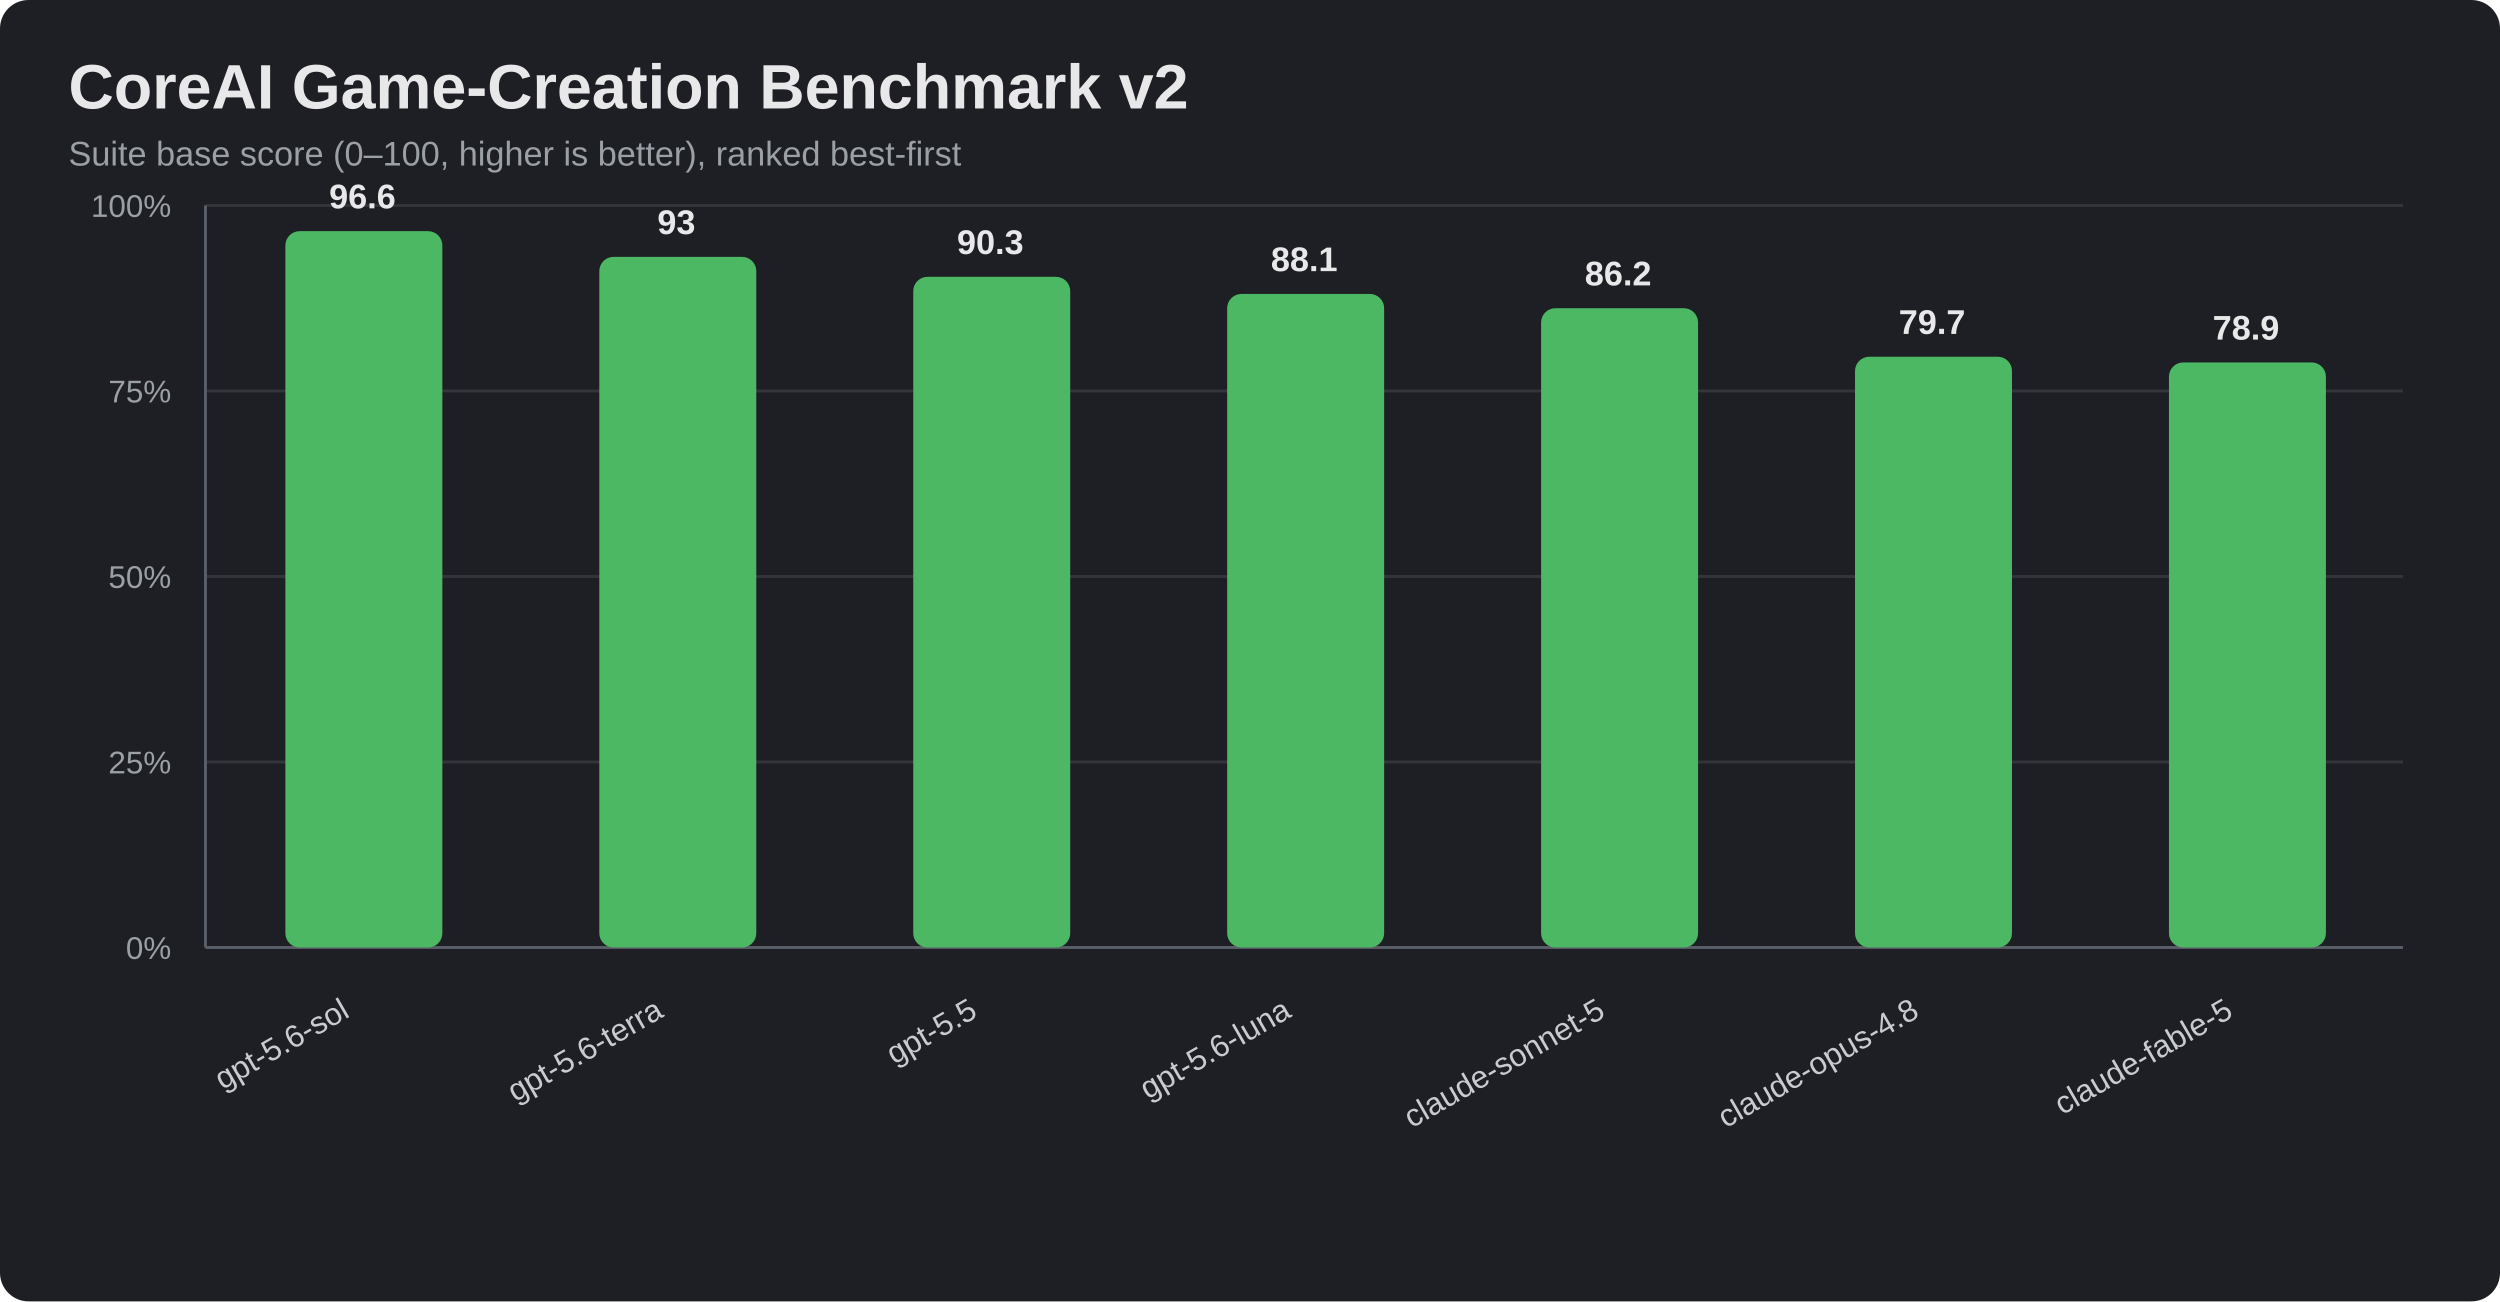
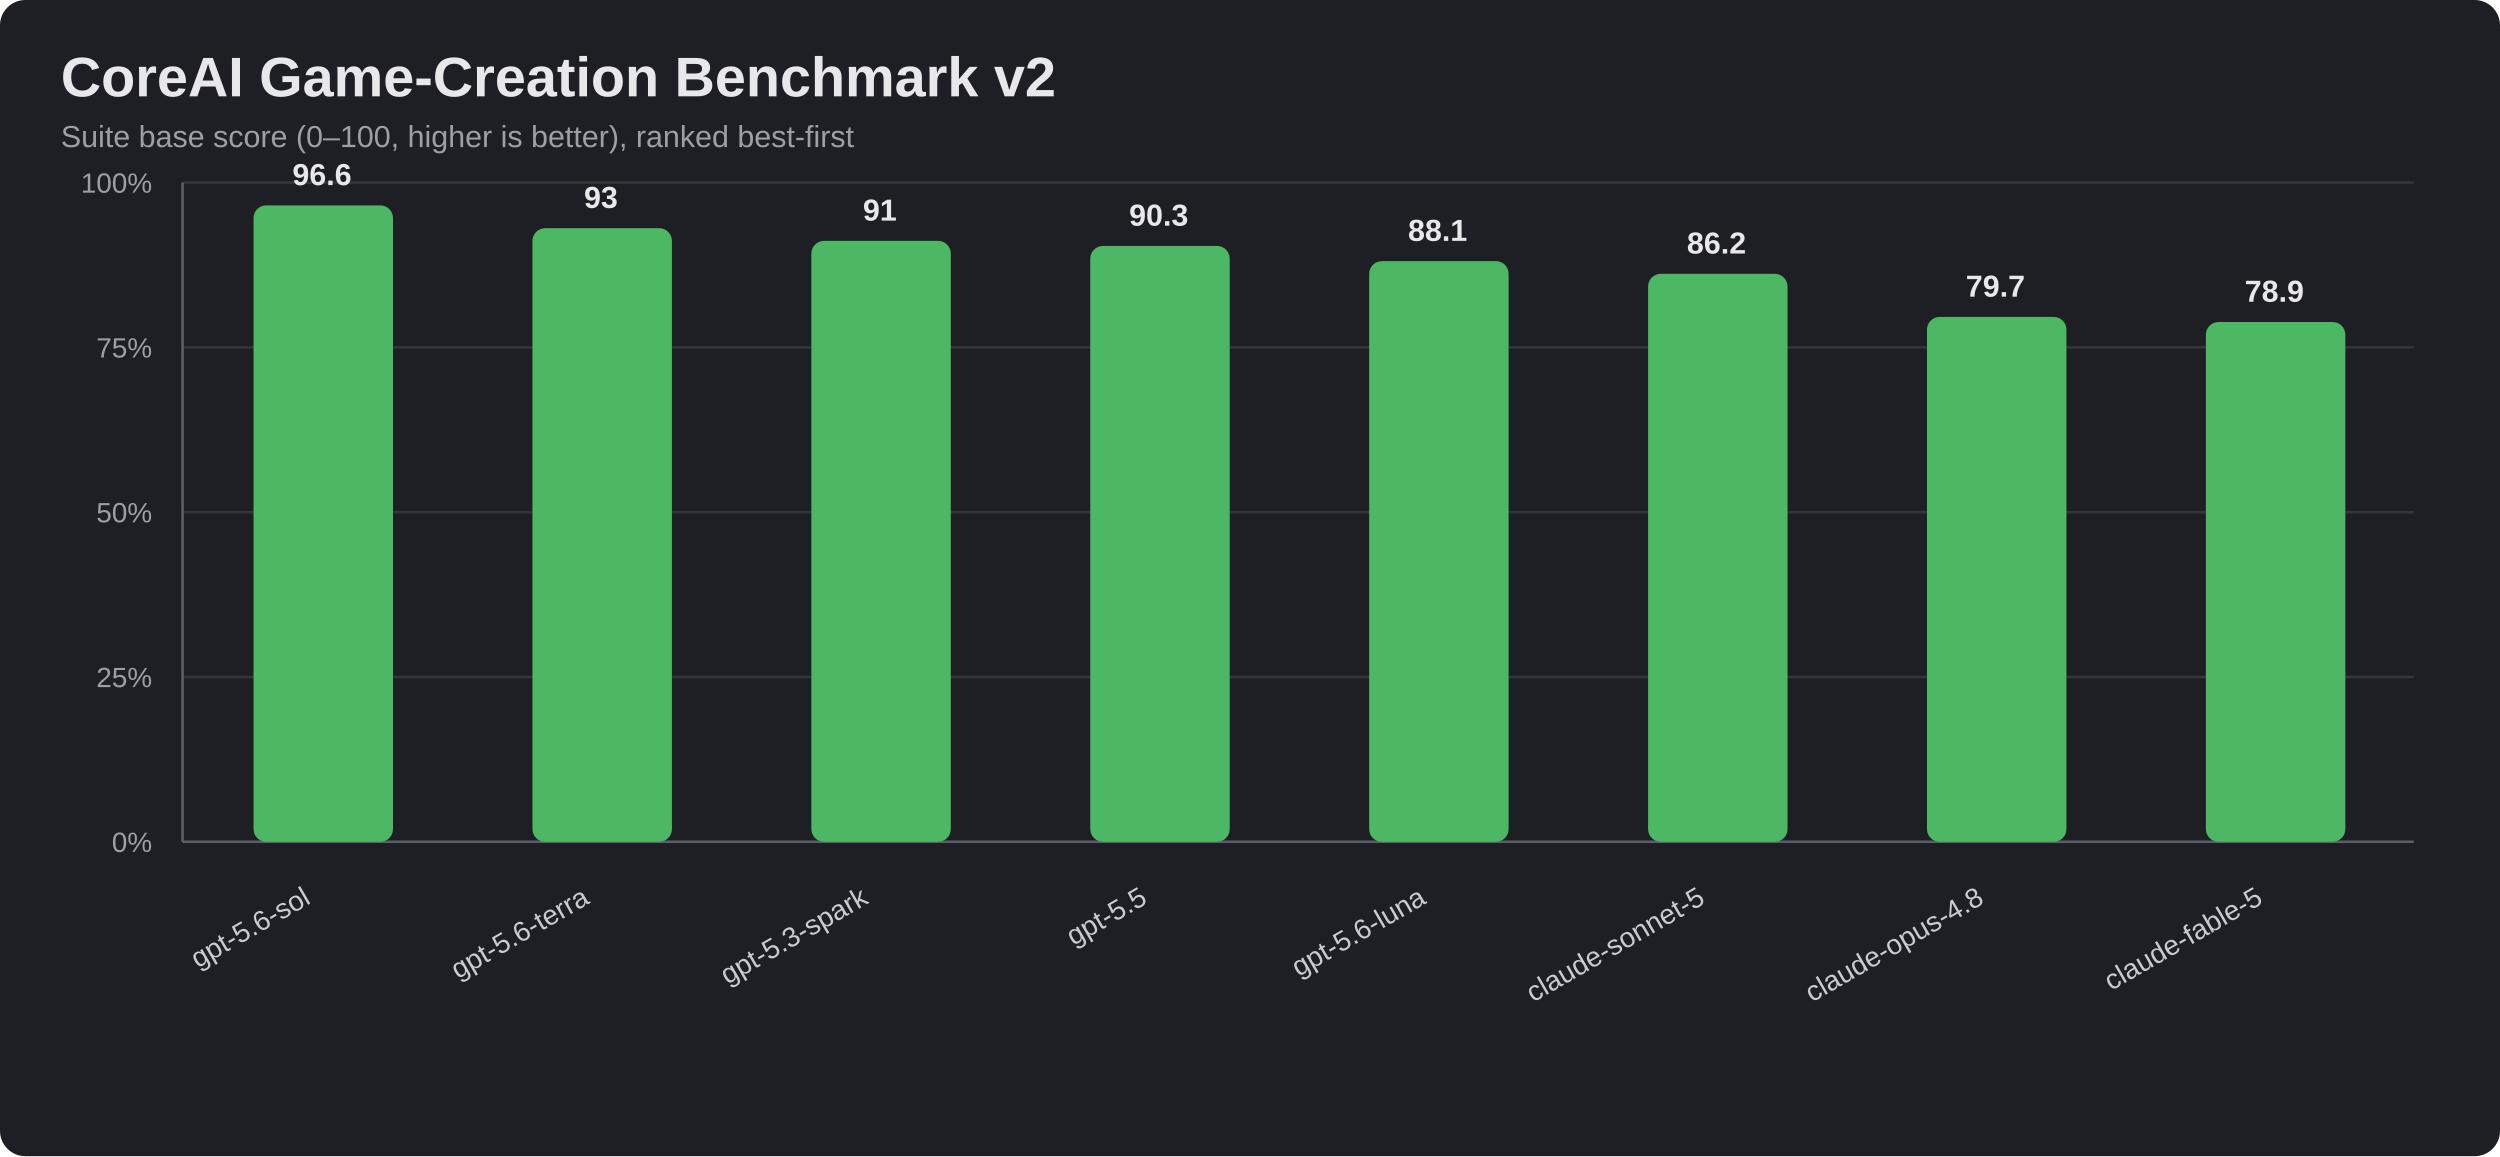
- <svg xmlns="http://www.w3.org/2000/svg" width="876" height="456" viewBox="0 0 876 456" font-family="Segoe UI, Arial, sans-serif">
-   <rect width="876" height="456" rx="10" fill="#1e1f24" />
+ <svg xmlns="http://www.w3.org/2000/svg" width="986" height="456" viewBox="0 0 986 456" font-family="Segoe UI, Arial, sans-serif">
+   <rect width="986" height="456" rx="10" fill="#1e1f24" />
  <text x="24" y="38" fill="#e8e8ea" font-size="22" font-weight="bold">CoreAI Game-Creation Benchmark v2</text>
  <text x="24" y="58" fill="#9aa0a6" font-size="12">Suite base score (0–100, higher is better), ranked best-first</text>
-   <line x1="72" y1="332" x2="842" y2="332" stroke="#5a5f68" stroke-width="1" />
+   <line x1="72" y1="332" x2="952" y2="332" stroke="#5a5f68" stroke-width="1" />
  <text x="60" y="336" fill="#9aa0a6" font-size="11" text-anchor="end">0%</text>
-   <line x1="72" y1="267" x2="842" y2="267" stroke="#33353b" stroke-width="1" />
+   <line x1="72" y1="267" x2="952" y2="267" stroke="#33353b" stroke-width="1" />
  <text x="60" y="271" fill="#9aa0a6" font-size="11" text-anchor="end">25%</text>
-   <line x1="72" y1="202" x2="842" y2="202" stroke="#33353b" stroke-width="1" />
+   <line x1="72" y1="202" x2="952" y2="202" stroke="#33353b" stroke-width="1" />
  <text x="60" y="206" fill="#9aa0a6" font-size="11" text-anchor="end">50%</text>
-   <line x1="72" y1="137" x2="842" y2="137" stroke="#33353b" stroke-width="1" />
+   <line x1="72" y1="137" x2="952" y2="137" stroke="#33353b" stroke-width="1" />
  <text x="60" y="141" fill="#9aa0a6" font-size="11" text-anchor="end">75%</text>
-   <line x1="72" y1="72" x2="842" y2="72" stroke="#33353b" stroke-width="1" />
+   <line x1="72" y1="72" x2="952" y2="72" stroke="#33353b" stroke-width="1" />
  <text x="60" y="76" fill="#9aa0a6" font-size="11" text-anchor="end">100%</text>
  <line x1="72" y1="72" x2="72" y2="332" stroke="#5a5f68" stroke-width="1" />
  <rect x="100" y="81" width="55" height="251" rx="5" fill="#4cb863" stroke="none" stroke-width="0" />
  <text x="127" y="73" fill="#e8e8ea" font-size="12" font-weight="bold" text-anchor="middle">96.6</text>
  <text x="123" y="356" fill="#c8ccd0" font-size="11" text-anchor="end" transform="rotate(-30 123 356)">gpt-5.6-sol</text>
  <rect x="210" y="90" width="55" height="242" rx="5" fill="#4cb863" stroke="none" stroke-width="0" />
  <text x="237" y="82" fill="#e8e8ea" font-size="12" font-weight="bold" text-anchor="middle">93</text>
  <text x="233" y="356" fill="#c8ccd0" font-size="11" text-anchor="end" transform="rotate(-30 233 356)">gpt-5.6-terra</text>
-   <rect x="320" y="97" width="55" height="235" rx="5" fill="#4cb863" stroke="none" stroke-width="0" />
-   <text x="347" y="89" fill="#e8e8ea" font-size="12" font-weight="bold" text-anchor="middle">90.3</text>
-   <text x="343" y="356" fill="#c8ccd0" font-size="11" text-anchor="end" transform="rotate(-30 343 356)">gpt-5.5</text>
-   <rect x="430" y="103" width="55" height="229" rx="5" fill="#4cb863" stroke="none" stroke-width="0" />
-   <text x="457" y="95" fill="#e8e8ea" font-size="12" font-weight="bold" text-anchor="middle">88.1</text>
-   <text x="453" y="356" fill="#c8ccd0" font-size="11" text-anchor="end" transform="rotate(-30 453 356)">gpt-5.6-luna</text>
-   <rect x="540" y="108" width="55" height="224" rx="5" fill="#4cb863" stroke="none" stroke-width="0" />
-   <text x="567" y="100" fill="#e8e8ea" font-size="12" font-weight="bold" text-anchor="middle">86.2</text>
-   <text x="563" y="356" fill="#c8ccd0" font-size="11" text-anchor="end" transform="rotate(-30 563 356)">claude-sonnet-5</text>
-   <rect x="650" y="125" width="55" height="207" rx="5" fill="#4cb863" stroke="none" stroke-width="0" />
-   <text x="677" y="117" fill="#e8e8ea" font-size="12" font-weight="bold" text-anchor="middle">79.7</text>
-   <text x="673" y="356" fill="#c8ccd0" font-size="11" text-anchor="end" transform="rotate(-30 673 356)">claude-opus-4.8</text>
-   <rect x="760" y="127" width="55" height="205" rx="5" fill="#4cb863" stroke="none" stroke-width="0" />
-   <text x="787" y="119" fill="#e8e8ea" font-size="12" font-weight="bold" text-anchor="middle">78.9</text>
-   <text x="783" y="356" fill="#c8ccd0" font-size="11" text-anchor="end" transform="rotate(-30 783 356)">claude-fable-5</text>
+   <rect x="320" y="95" width="55" height="237" rx="5" fill="#4cb863" stroke="none" stroke-width="0" />
+   <text x="347" y="87" fill="#e8e8ea" font-size="12" font-weight="bold" text-anchor="middle">91</text>
+   <text x="343" y="356" fill="#c8ccd0" font-size="11" text-anchor="end" transform="rotate(-30 343 356)">gpt-5.3-spark</text>
+   <rect x="430" y="97" width="55" height="235" rx="5" fill="#4cb863" stroke="none" stroke-width="0" />
+   <text x="457" y="89" fill="#e8e8ea" font-size="12" font-weight="bold" text-anchor="middle">90.3</text>
+   <text x="453" y="356" fill="#c8ccd0" font-size="11" text-anchor="end" transform="rotate(-30 453 356)">gpt-5.5</text>
+   <rect x="540" y="103" width="55" height="229" rx="5" fill="#4cb863" stroke="none" stroke-width="0" />
+   <text x="567" y="95" fill="#e8e8ea" font-size="12" font-weight="bold" text-anchor="middle">88.1</text>
+   <text x="563" y="356" fill="#c8ccd0" font-size="11" text-anchor="end" transform="rotate(-30 563 356)">gpt-5.6-luna</text>
+   <rect x="650" y="108" width="55" height="224" rx="5" fill="#4cb863" stroke="none" stroke-width="0" />
+   <text x="677" y="100" fill="#e8e8ea" font-size="12" font-weight="bold" text-anchor="middle">86.2</text>
+   <text x="673" y="356" fill="#c8ccd0" font-size="11" text-anchor="end" transform="rotate(-30 673 356)">claude-sonnet-5</text>
+   <rect x="760" y="125" width="55" height="207" rx="5" fill="#4cb863" stroke="none" stroke-width="0" />
+   <text x="787" y="117" fill="#e8e8ea" font-size="12" font-weight="bold" text-anchor="middle">79.7</text>
+   <text x="783" y="356" fill="#c8ccd0" font-size="11" text-anchor="end" transform="rotate(-30 783 356)">claude-opus-4.8</text>
+   <rect x="870" y="127" width="55" height="205" rx="5" fill="#4cb863" stroke="none" stroke-width="0" />
+   <text x="897" y="119" fill="#e8e8ea" font-size="12" font-weight="bold" text-anchor="middle">78.9</text>
+   <text x="893" y="356" fill="#c8ccd0" font-size="11" text-anchor="end" transform="rotate(-30 893 356)">claude-fable-5</text>
</svg>
